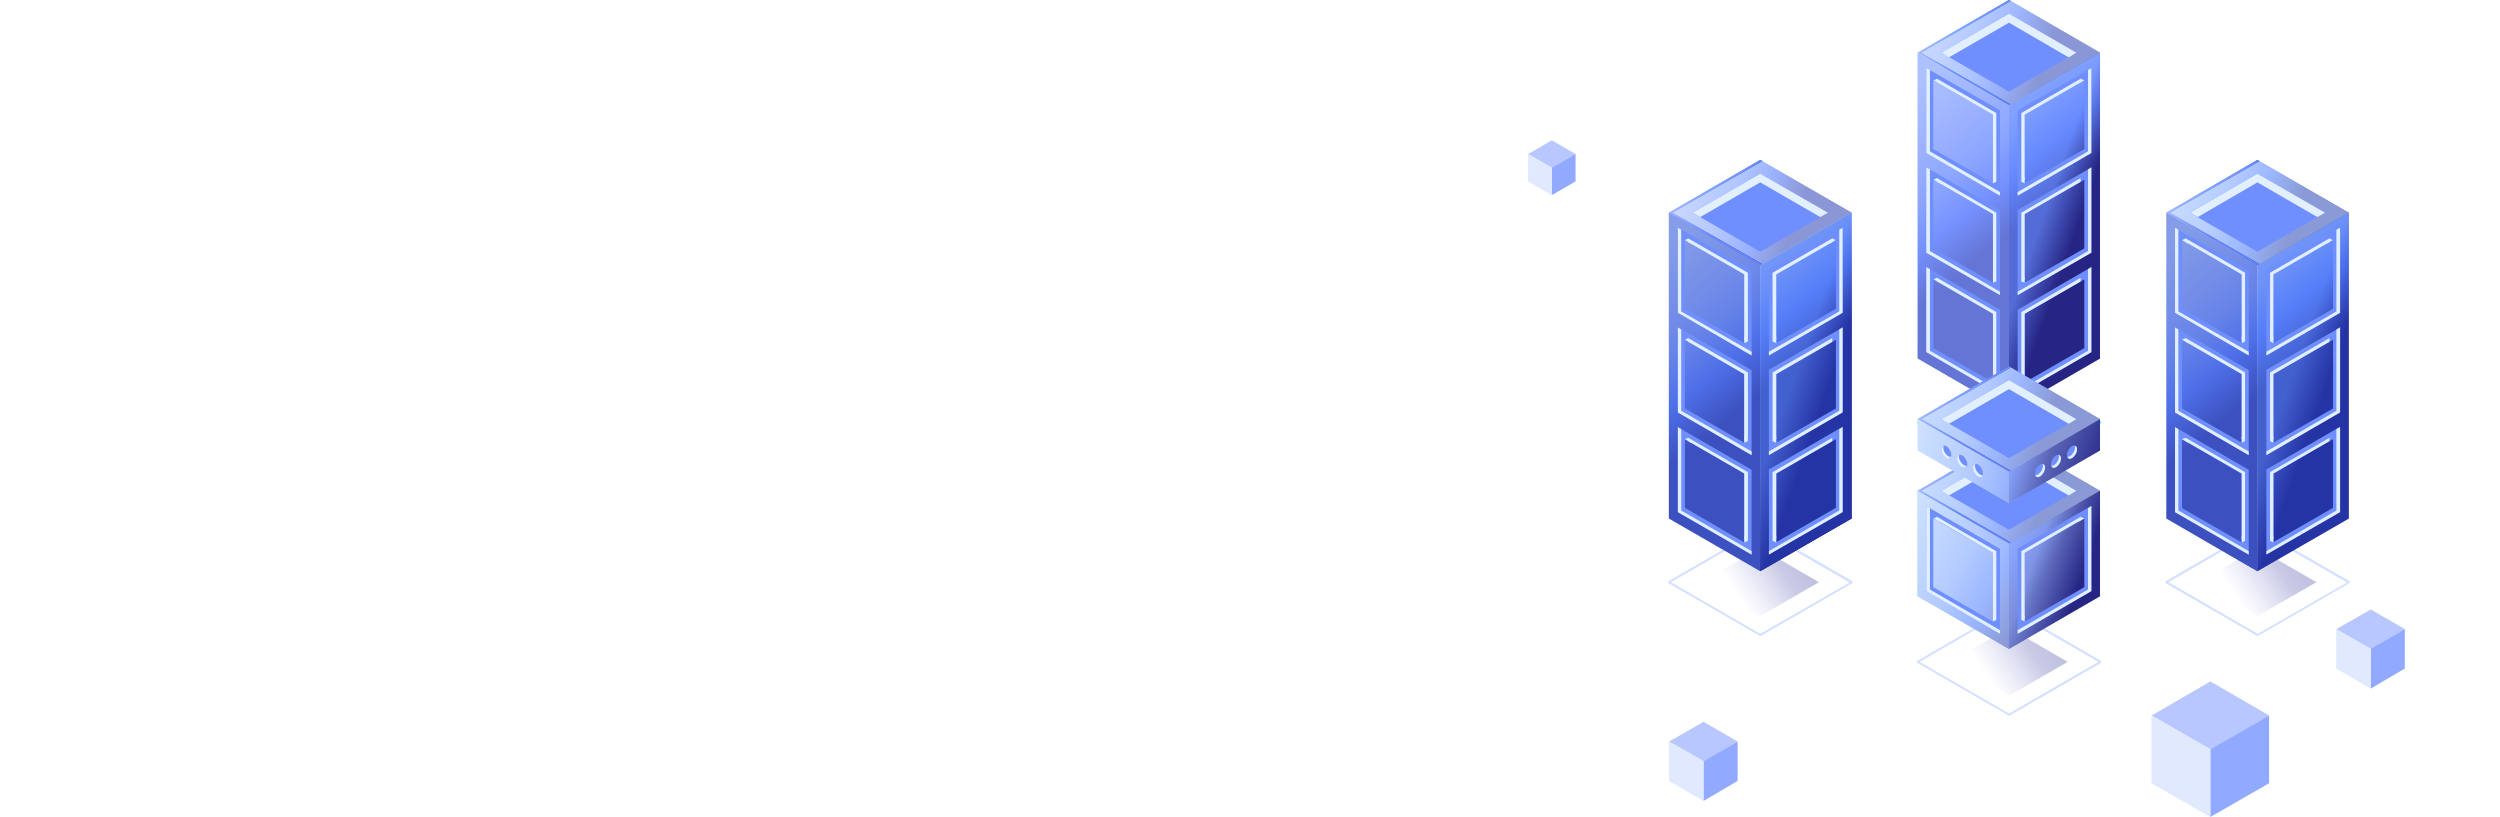
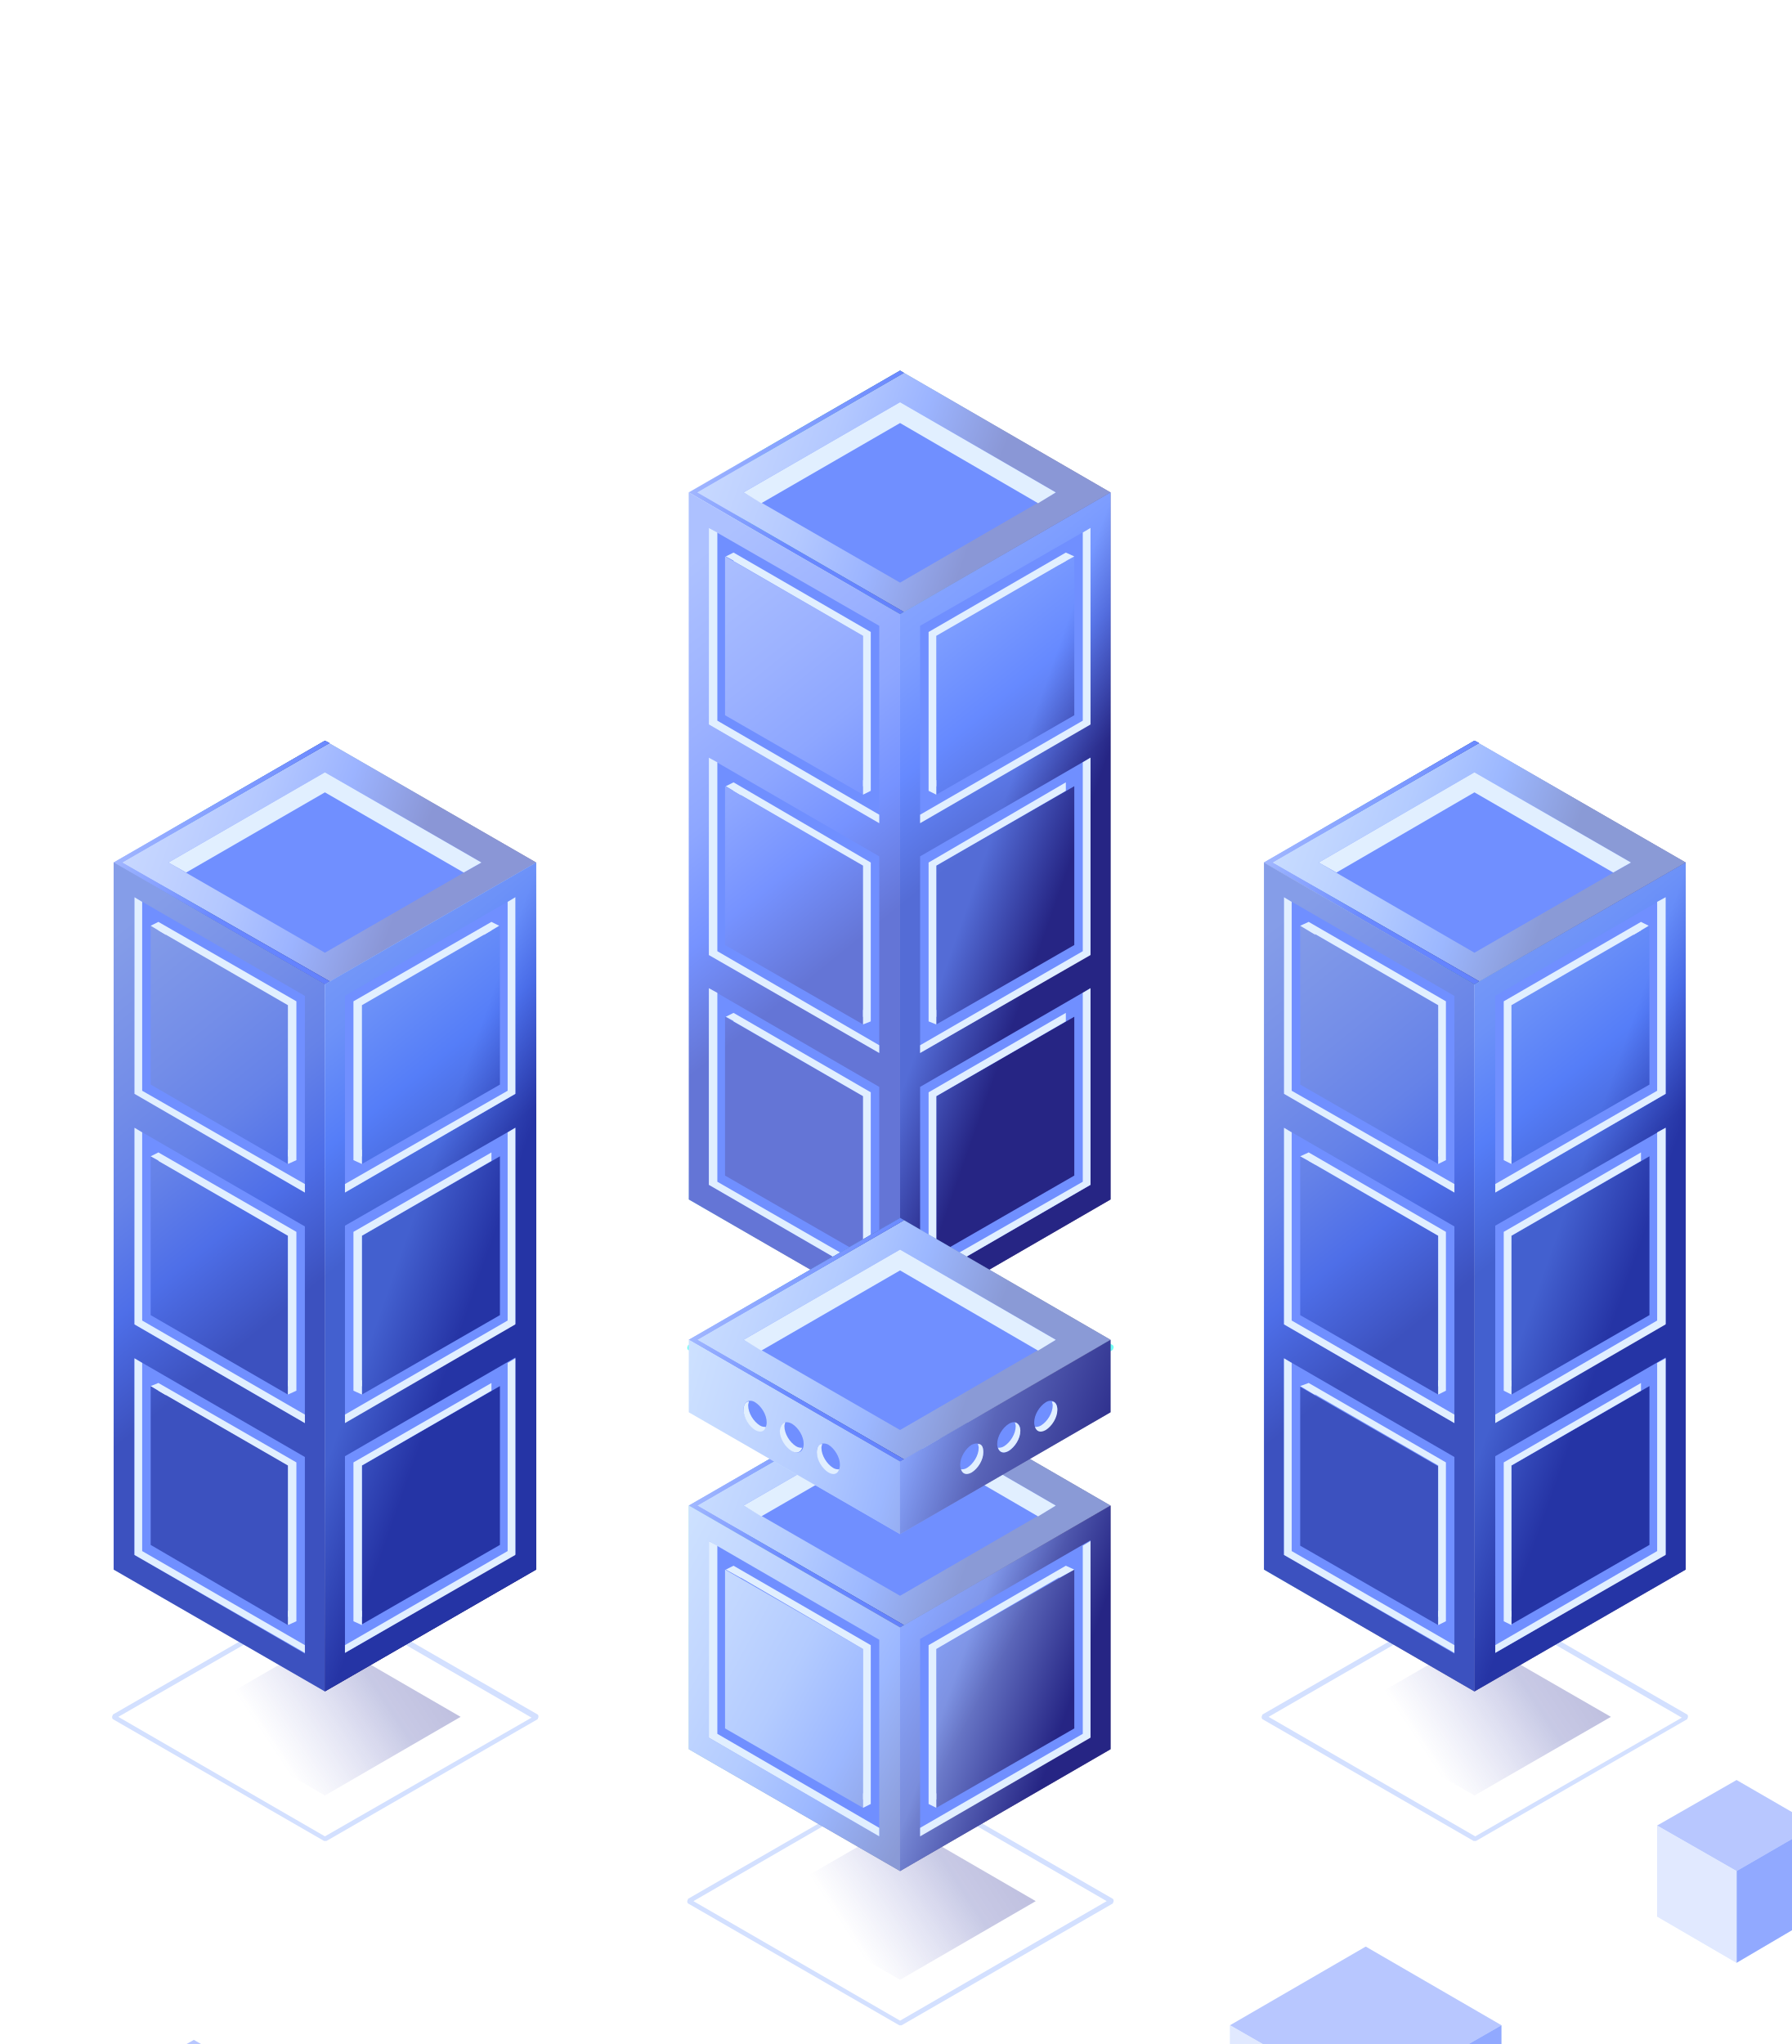
- <svg xmlns="http://www.w3.org/2000/svg" xmlns:xlink="http://www.w3.org/1999/xlink" width="355px" height="116px" viewBox="0 0 355 116" version="1.1">
+ <svg xmlns="http://www.w3.org/2000/svg" xmlns:xlink="http://www.w3.org/1999/xlink" width="78px" height="89px" viewBox="0 0 110 50" version="1.1">
  <defs>
    <linearGradient x1="6.37%" y1="40.403%" x2="99.831%" y2="60.994%" id="linearGradient-1">
      <stop stop-color="#E1EFFF" offset="0%" />
      <stop stop-color="#3CCACE" offset="10.22%" />
      <stop stop-color="#2F87A5" offset="34.45%" />
      <stop stop-color="#255385" offset="56.4%" />
      <stop stop-color="#1E2D6E" offset="75.34%" />
      <stop stop-color="#1A1660" offset="90.5%" />
      <stop stop-color="#180D5B" offset="100%" />
    </linearGradient>
    <linearGradient x1="-13.591%" y1="31.557%" x2="71.153%" y2="49.223%" id="linearGradient-2">
      <stop stop-color="#C5D5FF" offset="0%" />
      <stop stop-color="#A2B6FF" offset="32.967%" />
      <stop stop-color="#86A0FF" offset="53.35%" />
      <stop stop-color="#5778FF" offset="75.481%" />
      <stop stop-color="#343EAD" offset="100%" />
    </linearGradient>
    <polygon id="path-3" points="13.068 14.962 0.095 7.481 13.068 0 25.993 7.481" />
    <linearGradient x1="23.032%" y1="35.854%" x2="145.966%" y2="62.964%" id="linearGradient-4">
      <stop stop-color="#E1EFFF" offset="0%" />
      <stop stop-color="#3CCACE" offset="10.22%" />
      <stop stop-color="#2F87A5" offset="34.45%" />
      <stop stop-color="#255385" offset="56.4%" />
      <stop stop-color="#1E2D6E" offset="75.34%" />
      <stop stop-color="#1A1660" offset="90.5%" />
      <stop stop-color="#180D5B" offset="100%" />
    </linearGradient>
    <linearGradient x1="0.429%" y1="-5.263%" x2="66.489%" y2="47.671%" id="linearGradient-5">
      <stop stop-color="#C5D5FF" offset="0%" />
      <stop stop-color="#A2B6FF" offset="32.967%" />
      <stop stop-color="#86A0FF" offset="53.35%" />
      <stop stop-color="#5778FF" offset="100%" />
    </linearGradient>
    <polygon id="path-6" points="0.616 7.481 13.304 0.142 13.068 0 0.095 7.481 13.068 14.962 13.304 14.82" />
    <linearGradient x1="43.678%" y1="41.284%" x2="58.05%" y2="61.137%" id="linearGradient-7">
      <stop stop-color="#749BFF" offset="0%" />
      <stop stop-color="#180D5B" offset="100%" />
    </linearGradient>
    <linearGradient x1="26.95%" y1="33.313%" x2="57.936%" y2="50.837%" id="linearGradient-8">
      <stop stop-color="#E1EFFF" offset="0%" />
      <stop stop-color="#3CCACE" offset="10.22%" />
      <stop stop-color="#2F87A5" offset="34.45%" />
      <stop stop-color="#255385" offset="56.4%" />
      <stop stop-color="#1E2D6E" offset="75.34%" />
      <stop stop-color="#1A1660" offset="90.5%" />
      <stop stop-color="#180D5B" offset="100%" />
    </linearGradient>
    <linearGradient x1="33.535%" y1="-5.263%" x2="55.477%" y2="47.671%" id="linearGradient-9">
      <stop stop-color="#C5D5FF" offset="0%" />
      <stop stop-color="#A2B6FF" offset="32.967%" />
      <stop stop-color="#86A0FF" offset="53.35%" />
      <stop stop-color="#5778FF" offset="75.481%" />
      <stop stop-color="#343EAD" offset="100%" />
    </linearGradient>
    <polygon id="path-10" points="13.068 14.962 0.095 7.481 0.095 50.898 13.068 58.379 25.993 50.898 25.993 7.481" />
    <linearGradient x1="6.418%" y1="40.384%" x2="99.709%" y2="60.9%" id="linearGradient-11">
      <stop stop-color="#E1EFFF" offset="0%" />
      <stop stop-color="#3CCACE" offset="10.22%" />
      <stop stop-color="#2F87A5" offset="34.45%" />
      <stop stop-color="#255385" offset="56.4%" />
      <stop stop-color="#1E2D6E" offset="75.34%" />
      <stop stop-color="#1A1660" offset="90.5%" />
      <stop stop-color="#180D5B" offset="100%" />
    </linearGradient>
    <linearGradient x1="-13.591%" y1="31.624%" x2="71.153%" y2="49.225%" id="linearGradient-12">
      <stop stop-color="#C5D5FF" offset="0%" />
      <stop stop-color="#A2B6FF" offset="32.967%" />
      <stop stop-color="#86A0FF" offset="53.35%" />
      <stop stop-color="#5778FF" offset="75.481%" />
      <stop stop-color="#343EAD" offset="100%" />
    </linearGradient>
    <polygon id="path-13" points="13.068 14.962 0.095 7.481 13.068 0 26.041 7.481" />
    <linearGradient x1="98.783%" y1="40.146%" x2="29.357%" y2="66.794%" id="linearGradient-14">
      <stop stop-color="#242993" offset="0%" />
      <stop stop-color="#292F9A" stop-opacity="0.864" offset="33.686%" />
      <stop stop-color="#3A40AF" stop-opacity="0.438" offset="65.465%" />
      <stop stop-color="#4A53C5" stop-opacity="0" offset="100%" />
    </linearGradient>
    <linearGradient x1="22.887%" y1="35.691%" x2="146.262%" y2="62.801%" id="linearGradient-15">
      <stop stop-color="#E1EFFF" offset="0%" />
      <stop stop-color="#3CCACE" offset="10.22%" />
      <stop stop-color="#2F87A5" offset="34.45%" />
      <stop stop-color="#255385" offset="56.4%" />
      <stop stop-color="#1E2D6E" offset="75.34%" />
      <stop stop-color="#1A1660" offset="90.5%" />
      <stop stop-color="#180D5B" offset="100%" />
    </linearGradient>
    <linearGradient x1="0.073%" y1="-5.263%" x2="66.608%" y2="47.671%" id="linearGradient-16">
      <stop stop-color="#C5D5FF" offset="0%" />
      <stop stop-color="#A2B6FF" offset="32.967%" />
      <stop stop-color="#86A0FF" offset="53.35%" />
      <stop stop-color="#5778FF" offset="75.481%" />
      <stop stop-color="#343EAD" offset="100%" />
    </linearGradient>
    <linearGradient x1="0.073%" y1="-5.263%" x2="66.608%" y2="47.671%" id="linearGradient-17">
      <stop stop-color="#C5D5FF" offset="0%" />
      <stop stop-color="#A2B6FF" offset="32.967%" />
      <stop stop-color="#86A0FF" offset="53.35%" />
      <stop stop-color="#5778FF" offset="100%" />
    </linearGradient>
    <polygon id="path-18" points="0.616 7.481 13.352 0.142 13.068 0 0.095 7.481 13.068 14.962 13.352 14.772" />
    <linearGradient x1="43.651%" y1="41.236%" x2="58.076%" y2="61.089%" id="linearGradient-19">
      <stop stop-color="#BCD5FF" offset="0%" />
      <stop stop-color="#180D5B" offset="100%" />
    </linearGradient>
    <linearGradient x1="43.659%" y1="41.236%" x2="58.084%" y2="61.089%" id="linearGradient-20">
      <stop stop-color="#5383F1" offset="0%" />
      <stop stop-color="#172A9C" offset="100%" />
    </linearGradient>
    <polygon id="path-21" points="26.041 50.898 13.068 58.379 13.068 14.962 26.041 7.481" />
    <linearGradient x1="33.475%" y1="-5.263%" x2="55.497%" y2="47.671%" id="linearGradient-22">
      <stop stop-color="#C5D5FF" offset="0%" />
      <stop stop-color="#A2B6FF" offset="32.967%" />
      <stop stop-color="#86A0FF" offset="53.35%" />
      <stop stop-color="#5778FF" offset="75.481%" />
      <stop stop-color="#343EAD" offset="100%" />
    </linearGradient>
    <linearGradient x1="6.31%" y1="40.349%" x2="99.771%" y2="60.94%" id="linearGradient-23">
      <stop stop-color="#E1EFFF" offset="0%" />
      <stop stop-color="#3CCACE" offset="10.22%" />
      <stop stop-color="#2F87A5" offset="34.45%" />
      <stop stop-color="#255385" offset="56.4%" />
      <stop stop-color="#1E2D6E" offset="75.34%" />
      <stop stop-color="#1A1660" offset="90.5%" />
      <stop stop-color="#180D5B" offset="100%" />
    </linearGradient>
    <polygon id="path-24" points="13.068 14.962 0.142 7.481 13.068 0 26.041 7.481" />
    <linearGradient x1="98.783%" y1="40.201%" x2="29.357%" y2="66.699%" id="linearGradient-25">
      <stop stop-color="#242993" offset="0%" />
      <stop stop-color="#292F9A" stop-opacity="0.864" offset="33.686%" />
      <stop stop-color="#3A40AF" stop-opacity="0.438" offset="65.465%" />
      <stop stop-color="#4A53C5" stop-opacity="0" offset="100%" />
    </linearGradient>
    <linearGradient x1="22.941%" y1="35.692%" x2="145.875%" y2="62.801%" id="linearGradient-26">
      <stop stop-color="#E1EFFF" offset="0%" />
      <stop stop-color="#3CCACE" offset="10.22%" />
      <stop stop-color="#2F87A5" offset="34.45%" />
      <stop stop-color="#255385" offset="56.4%" />
      <stop stop-color="#1E2D6E" offset="75.34%" />
      <stop stop-color="#1A1660" offset="90.5%" />
      <stop stop-color="#180D5B" offset="100%" />
    </linearGradient>
    <linearGradient x1="0.429%" y1="-5.263%" x2="66.489%" y2="47.671%" id="linearGradient-27">
      <stop stop-color="#C5D5FF" offset="0%" />
      <stop stop-color="#A2B6FF" offset="32.967%" />
      <stop stop-color="#86A0FF" offset="53.35%" />
      <stop stop-color="#5778FF" offset="75.481%" />
      <stop stop-color="#343EAD" offset="100%" />
    </linearGradient>
    <polygon id="path-28" points="0.663 7.481 13.352 0.142 13.068 0 0.142 7.481 13.068 14.962 13.352 14.772" />
    <linearGradient x1="26.934%" y1="33.266%" x2="57.921%" y2="50.79%" id="linearGradient-29">
      <stop stop-color="#E1EFFF" offset="0%" />
      <stop stop-color="#3CCACE" offset="10.22%" />
      <stop stop-color="#2F87A5" offset="34.45%" />
      <stop stop-color="#255385" offset="56.4%" />
      <stop stop-color="#1E2D6E" offset="75.34%" />
      <stop stop-color="#1A1660" offset="90.5%" />
      <stop stop-color="#180D5B" offset="100%" />
    </linearGradient>
    <polygon id="path-30" points="13.068 14.962 0.142 7.481 0.142 50.898 13.068 58.379 26.041 50.898 26.041 7.481" />
    <linearGradient x1="6.37%" y1="40.4%" x2="99.831%" y2="60.991%" id="linearGradient-31">
      <stop stop-color="#E1EFFF" offset="0%" />
      <stop stop-color="#3CCACE" offset="10.22%" />
      <stop stop-color="#2F87A5" offset="34.45%" />
      <stop stop-color="#255385" offset="56.4%" />
      <stop stop-color="#1E2D6E" offset="75.34%" />
      <stop stop-color="#1A1660" offset="90.5%" />
      <stop stop-color="#180D5B" offset="100%" />
    </linearGradient>
    <polygon id="path-32" points="13.068 14.962 0.095 7.481 13.068 0 25.993 7.481" />
    <linearGradient x1="23.032%" y1="35.846%" x2="145.967%" y2="62.955%" id="linearGradient-33">
      <stop stop-color="#E1EFFF" offset="0%" />
      <stop stop-color="#3CCACE" offset="10.22%" />
      <stop stop-color="#2F87A5" offset="34.45%" />
      <stop stop-color="#255385" offset="56.4%" />
      <stop stop-color="#1E2D6E" offset="75.34%" />
      <stop stop-color="#1A1660" offset="90.5%" />
      <stop stop-color="#180D5B" offset="100%" />
    </linearGradient>
    <polygon id="path-34" points="0.616 7.481 13.304 0.142 13.068 0 0.095 7.481 13.068 14.962 13.304 14.82" />
    <linearGradient x1="31.046%" y1="38.48%" x2="74.134%" y2="64.724%" id="linearGradient-35">
      <stop stop-color="#BCD5FF" offset="0%" />
      <stop stop-color="#180D5B" offset="100%" />
    </linearGradient>
    <linearGradient x1="-20.443%" y1="26.207%" x2="73.712%" y2="49.686%" id="linearGradient-36">
      <stop stop-color="#E1EFFF" offset="0%" />
      <stop stop-color="#3CCACE" offset="10.22%" />
      <stop stop-color="#2F87A5" offset="34.45%" />
      <stop stop-color="#255385" offset="56.4%" />
      <stop stop-color="#1E2D6E" offset="75.34%" />
      <stop stop-color="#1A1660" offset="90.5%" />
      <stop stop-color="#180D5B" offset="100%" />
    </linearGradient>
    <linearGradient x1="-13.591%" y1="8.503%" x2="71.153%" y2="48.251%" id="linearGradient-37">
      <stop stop-color="#C5D5FF" offset="0%" />
      <stop stop-color="#A2B6FF" offset="32.967%" />
      <stop stop-color="#86A0FF" offset="53.35%" />
      <stop stop-color="#5778FF" offset="75.481%" />
      <stop stop-color="#343EAD" offset="100%" />
    </linearGradient>
    <polygon id="path-38" points="13.068 14.962 0.095 7.481 0.095 22.442 13.068 29.923 25.993 22.442 25.993 7.481" />
    <linearGradient x1="6.37%" y1="40.395%" x2="99.831%" y2="60.986%" id="linearGradient-39">
      <stop stop-color="#E1EFFF" offset="0%" />
      <stop stop-color="#3CCACE" offset="10.22%" />
      <stop stop-color="#2F87A5" offset="34.45%" />
      <stop stop-color="#255385" offset="56.4%" />
      <stop stop-color="#1E2D6E" offset="75.34%" />
      <stop stop-color="#1A1660" offset="90.5%" />
      <stop stop-color="#180D5B" offset="100%" />
    </linearGradient>
    <polygon id="path-40" points="12.973 14.962 0 7.481 12.973 0 25.899 7.481" />
    <linearGradient x1="23.032%" y1="35.831%" x2="145.967%" y2="62.94%" id="linearGradient-41">
      <stop stop-color="#E1EFFF" offset="0%" />
      <stop stop-color="#3CCACE" offset="10.22%" />
      <stop stop-color="#2F87A5" offset="34.45%" />
      <stop stop-color="#255385" offset="56.4%" />
      <stop stop-color="#1E2D6E" offset="75.34%" />
      <stop stop-color="#1A1660" offset="90.5%" />
      <stop stop-color="#180D5B" offset="100%" />
    </linearGradient>
    <polygon id="path-42" points="0.521 7.481 13.21 0.142 12.973 0 0 7.481 12.973 14.962 13.21 14.82" />
    <linearGradient x1="7.936%" y1="36.466%" x2="103.555%" y2="67.43%" id="linearGradient-43">
      <stop stop-color="#BCD5FF" offset="0%" />
      <stop stop-color="#180D5B" offset="100%" />
    </linearGradient>
    <linearGradient x1="-13.591%" y1="38.271%" x2="71.153%" y2="49.506%" id="linearGradient-44">
      <stop stop-color="#C5D5FF" offset="0%" />
      <stop stop-color="#A2B6FF" offset="32.967%" />
      <stop stop-color="#86A0FF" offset="53.35%" />
      <stop stop-color="#5778FF" offset="75.481%" />
      <stop stop-color="#343EAD" offset="100%" />
    </linearGradient>
  </defs>
  <g id="工作空间首页" stroke="none" stroke-width="1" fill="none" fill-rule="evenodd">
-     <g id="工作空间首页-组件商店" transform="translate(-274, -732)">
+     <g id="工作空间首页-组件商店" transform="translate(-504, -747)">
      <g id="编组-3备份-6" transform="translate(273, 731)">
        <g id="编组-4" transform="translate(1, 1)">
          <g id="编组-3备份">
            <rect id="矩形" x="0" y="0" width="355" height="116" />
          </g>
          <g id="数据模型]" transform="translate(217, 0)" fill-rule="nonzero">
            <g id="编组" transform="translate(88.53878, 96.77714)">
              <polygon id="路径" fill="#E1EFFF" points="16.666 14.441 16.666 4.829 8.333 0 0 4.829 0 14.441 8.333 19.223" />
              <polygon id="路径" fill="#B8C7FF" points="8.333 9.611 0 4.829 8.333 0 16.666 4.829" />
              <polygon id="路径" fill="#91A9FF" points="16.666 14.441 8.333 19.223 8.333 9.611 16.666 4.829" />
              <polygon id="路径" fill="#E1E9FF" points="8.333 19.223 0 14.441 0 4.829 8.333 9.611" />
            </g>
            <g id="编组" transform="translate(20.02775, 102.5061)">
              <polygon id="路径" fill="#E1EFFF" points="9.706 8.38 9.706 2.793 4.877 0 0 2.793 0 8.38 4.877 11.221" />
              <polygon id="路径" fill="#B8C7FF" points="4.877 5.587 0 2.793 4.877 0 9.706 2.793" />
              <polygon id="路径" fill="#91A9FF" points="9.706 8.38 4.877 11.221 4.877 5.587 9.706 2.793" />
              <polygon id="路径" fill="#E1E9FF" points="4.877 11.221 0 8.38 0 2.793 4.877 5.587" />
            </g>
            <g id="编组" transform="translate(114.769, 86.5502)">
              <polygon id="路径" fill="#E1EFFF" points="9.706 8.38 9.706 2.793 4.877 0 0 2.793 0 8.38 4.877 11.221" />
              <polygon id="路径" fill="#B8C7FF" points="4.877 5.587 0 2.793 4.877 0 9.706 2.793" />
              <polygon id="路径" fill="#91A9FF" points="9.706 8.38 4.877 11.221 4.877 5.587 9.706 2.793" />
              <polygon id="路径" fill="#E1E9FF" points="4.877 11.221 0 8.38 0 2.793 4.877 5.587" />
            </g>
            <g id="编组" transform="translate(0, 19.93306)">
              <polygon id="路径" fill="#E1EFFF" points="6.723 5.824 6.723 1.941 3.362 0 0 1.941 0 5.824 3.362 7.765" />
              <polygon id="路径" fill="#B8C7FF" points="3.362 3.882 0 1.941 3.362 0 6.723 1.941" />
              <polygon id="路径" fill="#91A9FF" points="6.723 5.824 3.362 7.765 3.362 3.882 6.723 1.941" />
              <polygon id="路径" fill="#E1E9FF" points="3.362 7.765 0 5.824 0 1.941 3.362 3.882" />
            </g>
            <g id="编组" transform="translate(19.88571, 0)">
              <g transform="translate(35.32082, 0)">
                <g>
                  <polygon id="路径" fill="#E1F0FF" points="13.068 14.962 0.095 7.481 13.068 0 25.993 7.481" />
                  <g id="路径" opacity="0.5">
                    <use fill="url(#linearGradient-1)" xlink:href="#path-3" />
                    <use fill="url(#linearGradient-2)" xlink:href="#path-3" />
                  </g>
                  <path d="M13.068,67.611 C13.02,67.611 13.02,67.611 13.02,67.611 L0.047,60.131 C0,60.083 0,60.036 0,59.989 C0,59.941 0.047,59.894 0.047,59.847 L13.02,52.366 C13.068,52.318 13.115,52.318 13.162,52.366 L26.136,59.847 C26.183,59.894 26.183,59.941 26.183,59.989 C26.183,60.036 26.136,60.083 26.136,60.131 L13.162,67.611 C13.115,67.611 13.068,67.611 13.068,67.611 Z M0.379,59.989 L13.068,67.327 L25.757,59.989 L13.068,52.65 L0.379,59.989 Z" id="形状" fill="#73FFF5" />
                  <polygon id="路径" fill="#0B0244" opacity="0.3" points="13.068 64.818 4.687 59.989 13.068 55.159 21.401 59.989" />
                  <g id="路径" opacity="0.8">
                    <use fill="url(#linearGradient-4)" xlink:href="#path-6" />
                    <use fill="url(#linearGradient-5)" xlink:href="#path-6" />
                  </g>
                  <polygon id="路径" fill="#708FFF" points="13.068 13.02 3.456 7.481 13.068 1.941 22.632 7.481" />
                  <polygon id="路径" fill="#E1EFFF" points="13.068 3.22 21.543 8.144 22.632 7.481 13.068 1.941 3.456 7.481 4.545 8.144" />
                  <polygon id="路径" fill="#95ADFF" points="13.068 58.379 0.095 50.898 0.095 7.481 13.068 14.962" />
                  <polygon id="路径" fill="url(#linearGradient-7)" points="25.993 50.898 13.068 58.379 13.068 14.962 25.993 7.481" />
                  <g id="路径" opacity="0.5">
                    <use fill="url(#linearGradient-8)" xlink:href="#path-10" />
                    <use fill="url(#linearGradient-9)" xlink:href="#path-10" />
                  </g>
                </g>
                <g transform="translate(1.325714, 9.658776)">
                  <path d="M0,0 L0,12.073 L10.464,18.134 L10.464,6.013 L0,0 Z M9.469,16.382 L0.994,11.505 L0.994,1.752 L9.469,6.629 L9.469,16.382 Z" id="形状" fill="#708FFF" />
                  <g fill="#E1EFFF" id="路径">
                    <polygon points="0.521 11.837 0.521 0.284 1.34568094e-14 6.72840468e-15 1.34568094e-14 12.073 10.464 18.134 10.464 17.613" />
                    <polygon points="9.943 16.145 9.943 6.392 1.515 1.515 1.515 2.036 9.469 6.629 9.469 15.861" />
                  </g>
                  <polygon id="路径" fill="#E1EFFF" points="1.515 1.515 1.042 1.752 1.989 2.273" />
                  <polygon id="路径" fill="#E1EFFF" points="9.469 16.382 9.943 16.145 9.469 15.482" />
                </g>
                <g transform="translate(14.29878, 9.658776)">
                  <path d="M0,6.013 L0,18.087 L10.464,12.026 L10.464,6.72840468e-15 L0,6.013 Z M0.994,6.629 L9.469,1.752 L9.469,11.505 L0.994,16.382 L0.994,6.629 Z" id="形状" fill="#708FFF" />
                  <g fill="#E1EFFF" id="路径">
                    <polygon points="9.99 11.837 9.99 0.284 10.464 6.72840468e-15 10.464 12.073 0 18.134 0 17.613" />
                    <polygon points="0.521 16.145 0.521 6.392 8.949 1.515 8.949 2.036 0.994 6.629 0.994 15.861" />
                  </g>
                  <polygon id="路径" fill="#E1EFFF" points="0.994 16.382 0.521 16.145 0.994 15.482" />
                </g>
                <g transform="translate(1.325714, 23.76816)">
                  <path d="M1.34568094e-14,0 L1.34568094e-14,12.073 L10.464,18.134 L10.464,6.06 L1.34568094e-14,0 Z M9.469,16.382 L0.994,11.505 L0.994,1.752 L9.469,6.629 L9.469,16.382 Z" id="形状" fill="#708FFF" />
                  <g fill="#E1EFFF" id="路径">
                    <polygon points="0.521 11.884 0.521 0.284 1.34568094e-14 0 1.34568094e-14 12.121 10.464 18.134 10.464 17.66" />
                    <polygon points="9.943 16.193 9.943 6.439 1.515 1.515 1.515 2.036 9.469 6.629 9.469 15.909" />
                  </g>
                  <polygon id="路径" fill="#E1EFFF" points="1.515 1.515 1.042 1.752 1.989 2.32" />
                  <polygon id="路径" fill="#E1EFFF" points="9.469 16.382 9.943 16.193 9.469 15.482" />
                </g>
                <g transform="translate(14.29878, 23.76816)">
                  <path d="M0,6.06 L0,18.134 L10.464,12.073 L10.464,0 L0,6.06 Z M0.994,6.629 L9.469,1.752 L9.469,11.505 L0.994,16.382 L0.994,6.629 Z" id="形状" fill="#708FFF" />
                  <g fill="#E1EFFF" id="路径">
                    <polygon points="9.99 11.884 9.99 0.284 10.464 0 10.464 12.121 0 18.134 0 17.66" />
                    <polygon points="0.521 16.193 0.521 6.439 8.949 1.515 8.949 2.036 0.994 6.629 0.994 15.909" />
                  </g>
                  <polygon id="路径" fill="#E1EFFF" points="0.994 16.382 0.521 16.193 0.994 15.482" />
                </g>
                <g transform="translate(1.325714, 37.9249)">
                  <path d="M1.34568094e-14,0 L1.34568094e-14,12.073 L10.464,18.134 L10.464,6.06 L1.34568094e-14,0 Z M9.469,16.382 L0.994,11.505 L0.994,1.752 L9.469,6.629 L9.469,16.382 Z" id="形状" fill="#708FFF" />
                  <g transform="translate(0, 0)" fill="#E1EFFF" id="路径">
                    <polygon points="0.521 11.884 0.521 0.284 1.34568094e-14 -1.34568094e-14 1.34568094e-14 12.073 10.464 18.134 10.464 17.613" />
                    <polygon points="9.943 16.145 9.943 6.392 1.515 1.515 1.515 2.036 9.469 6.629 9.469 15.861" />
                  </g>
                  <polygon id="路径" fill="#E1EFFF" points="1.515 1.515 1.042 1.752 1.989 2.273" />
                  <polygon id="路径" fill="#E1EFFF" points="9.469 16.382 9.943 16.145 9.469 15.482" />
                </g>
                <g transform="translate(14.29878, 37.9249)">
                  <path d="M0,6.06 L0,18.134 L10.464,12.073 L10.464,0 L0,6.06 Z M0.994,6.629 L9.469,1.752 L9.469,11.505 L0.994,16.382 L0.994,6.629 Z" id="形状" fill="#708FFF" />
                  <g transform="translate(0, 0)" fill="#E1EFFF" id="路径">
                    <polygon points="9.99 11.884 9.99 0.284 10.464 -1.34568094e-14 10.464 12.073 0 18.134 0 17.613" />
                    <polygon points="0.521 16.145 0.521 6.392 8.949 1.515 8.949 2.036 0.994 6.629 0.994 15.861" />
                  </g>
                  <polygon id="路径" fill="#E1EFFF" points="0.994 16.382 0.521 16.145 0.994 15.482" />
                </g>
                <polygon id="路径" fill="#E1EFFF" points="23.247 11.174 23.768 11.411 22.821 11.931" />
              </g>
              <g transform="translate(0, 22.72653)">
                <g>
                  <g>
                    <polygon id="路径" fill="#E1EFFF" points="13.068 14.962 0.095 7.481 13.068 0 26.041 7.481" />
                    <g id="路径" opacity="0.5">
                      <use fill="url(#linearGradient-11)" xlink:href="#path-13" />
                      <use fill="url(#linearGradient-12)" xlink:href="#path-13" />
                    </g>
                    <path d="M13.068,67.564 C13.02,67.564 13.02,67.564 13.02,67.564 L0.047,60.083 C0,60.036 0,59.989 0,59.941 C0,59.894 0.047,59.847 0.047,59.799 L13.02,52.318 C13.068,52.271 13.115,52.271 13.162,52.318 L26.136,59.799 C26.183,59.847 26.183,59.894 26.183,59.941 C26.183,59.989 26.136,60.036 26.136,60.083 L13.162,67.564 C13.115,67.564 13.115,67.564 13.068,67.564 Z M0.379,59.941 L13.068,67.28 L25.757,59.989 L13.068,52.65 L0.379,59.941 Z" id="形状" fill="#D3E0FF" />
                    <polygon id="路径" fill="url(#linearGradient-14)" opacity="0.3" points="13.068 64.771 4.735 59.941 13.068 55.112 21.401 59.941" />
                    <g id="路径" opacity="0.8">
                      <use fill="url(#linearGradient-15)" xlink:href="#path-18" />
                      <use fill="url(#linearGradient-16)" xlink:href="#path-18" />
                      <use fill="url(#linearGradient-17)" xlink:href="#path-18" />
                    </g>
                    <polygon id="路径" fill="#708FFF" points="13.068 13.02 3.456 7.481 13.068 1.941 22.679 7.481" />
                    <polygon id="路径" fill="#E1EFFF" points="13.068 3.172 21.59 8.096 22.679 7.481 13.068 1.941 3.456 7.481 4.545 8.096" />
                    <polygon id="路径" fill="#4464D1" points="13.068 58.379 0.095 50.898 0.095 7.481 13.068 14.962" />
                    <g id="路径">
                      <use fill="url(#linearGradient-19)" xlink:href="#path-21" />
                      <use fill="url(#linearGradient-20)" xlink:href="#path-21" />
                    </g>
                    <polygon id="路径" fill="url(#linearGradient-22)" opacity="0.5" points="13.068 14.962 0.095 7.481 0.095 50.898 13.068 58.379 26.041 50.898 26.041 7.481" />
                  </g>
                  <g transform="translate(1.373061, 9.611429)">
                    <path d="M0,0 L0,12.073 L10.464,18.134 L10.464,6.06 L0,0 Z M9.422,16.382 L0.994,11.505 L0.994,1.752 L9.469,6.629 L9.469,16.382 L9.422,16.382 Z" id="形状" fill="#708FFF" />
                    <g fill="#E1EFFF" id="路径">
                      <polygon points="0.473 11.884 0.473 0.284 0 0 0 12.073 10.464 18.134 10.464 17.613" />
                      <polygon points="9.943 16.145 9.943 6.392 1.468 1.515 1.468 2.036 9.422 6.629 9.422 15.909" />
                    </g>
                    <polygon id="路径" fill="#E1EFFF" points="1.468 1.515 0.994 1.752 1.941 2.32" />
                    <polygon id="路径" fill="#E1EFFF" points="9.422 16.382 9.943 16.145 9.422 15.482" />
                  </g>
                  <g transform="translate(14.29878, 9.611429)">
                    <path d="M0,6.06 L0,18.134 L10.464,12.073 L10.464,0 L0,6.06 Z M1.042,6.629 L9.517,1.752 L9.517,11.505 L1.042,16.382 L1.042,6.629 Z" id="形状" fill="#708FFF" />
                    <g fill="#E1EFFF" id="路径">
                      <polygon points="9.99 11.884 9.99 0.284 10.464 0 10.464 12.073 6.72840468e-15 18.134 6.72840468e-15 17.613" />
                      <polygon points="0.521 16.145 0.521 6.392 8.996 1.515 8.996 2.036 1.042 6.629 1.042 15.909" />
                    </g>
                    <polygon id="路径" fill="#E1EFFF" points="1.042 16.382 0.521 16.145 1.042 15.482" />
                  </g>
                  <g transform="translate(1.373061, 23.76816)">
                    <path d="M0,0 L0,12.073 L10.464,18.134 L10.464,6.06 L0,0 Z M9.422,16.382 L0.994,11.505 L0.994,1.752 L9.422,6.629 L9.422,16.382 Z" id="形状" fill="#708FFF" />
                    <g fill="#E1EFFF" id="路径">
                      <polygon points="0.473 11.837 0.473 0.284 0 0 0 12.073 10.464 18.134 10.464 17.613" />
                      <polygon points="9.943 16.145 9.943 6.392 1.468 1.515 1.468 2.036 9.422 6.629 9.422 15.861" />
                    </g>
                    <polygon id="路径" fill="#E1EFFF" points="1.468 1.515 0.994 1.752 1.941 2.273" />
                    <polygon id="路径" fill="#E1EFFF" points="9.422 16.382 9.943 16.145 9.422 15.482" />
                  </g>
                  <g transform="translate(14.29878, 23.76816)">
                    <path d="M6.72840468e-15,6.013 L6.72840468e-15,18.087 L10.464,12.026 L10.464,0 L6.72840468e-15,6.013 Z M1.042,6.629 L9.517,1.752 L9.517,11.505 L1.042,16.382 L1.042,6.629 Z" id="形状" fill="#708FFF" />
                    <g fill="#E1EFFF" id="路径">
                      <polygon points="9.99 11.837 9.99 0.284 10.464 0 10.464 12.073 6.72840468e-15 18.134 6.72840468e-15 17.613" />
                      <polygon points="0.521 16.145 0.521 6.392 8.996 1.515 8.996 2.036 1.042 6.629 1.042 15.861" />
                    </g>
                    <polygon id="路径" fill="#E1EFFF" points="1.042 16.382 0.521 16.145 1.042 15.482" />
                  </g>
                  <g transform="translate(1.373061, 37.9249)">
                    <path d="M0,0 L0,12.073 L10.464,18.134 L10.464,6.06 L0,0 Z M9.422,16.382 L0.994,11.458 L0.994,1.704 L9.469,6.581 L9.469,16.382 L9.422,16.382 Z" id="形状" fill="#708FFF" />
                    <g fill="#E1EFFF" id="路径">
                      <polygon points="0.473 11.837 0.473 0.284 0 0 0 12.073 10.464 18.087 10.464 17.613" />
                      <polygon points="9.943 16.145 9.943 6.392 1.468 1.515 1.468 1.989 9.422 6.581 9.422 15.861" />
                    </g>
                    <polygon id="路径" fill="#E1EFFF" points="1.468 1.515 0.994 1.704 1.941 2.273" />
                    <polygon id="路径" fill="#E1EFFF" points="9.422 16.382 9.943 16.145 9.422 15.482" />
                  </g>
                  <g transform="translate(14.29878, 37.87755)">
                    <path d="M6.72840468e-15,6.06 L6.72840468e-15,18.134 L10.464,12.073 L10.464,0 L6.72840468e-15,6.06 Z M1.042,6.629 L9.517,1.752 L9.517,11.505 L1.042,16.382 L1.042,6.629 Z" id="形状" fill="#708FFF" />
                    <g transform="translate(0, 0.047347)" fill="#E1EFFF" id="路径">
                      <polygon points="9.99 11.837 9.99 0.284 10.464 0 10.464 12.073 6.72840468e-15 18.087 6.72840468e-15 17.613" />
                      <polygon points="0.521 16.145 0.521 6.392 8.996 1.515 8.996 1.989 1.042 6.581 1.042 15.861" />
                    </g>
                    <polygon id="路径" fill="#E1EFFF" points="1.042 16.429 0.521 16.193 1.042 15.53" />
                  </g>
                  <polygon id="路径" fill="#E1EFFF" points="23.295 11.127 23.768 11.363 22.821 11.931" />
                </g>
                <g transform="translate(70.59429, 0)">
                  <g>
                    <polygon id="路径" fill="#E1F7FF" points="13.068 14.962 0.142 7.481 13.068 0 26.041 7.481" />
                    <g id="路径" opacity="0.5">
                      <use fill="url(#linearGradient-23)" xlink:href="#path-24" />
                      <use fill="url(#linearGradient-2)" xlink:href="#path-24" />
                      <use fill="url(#linearGradient-2)" xlink:href="#path-24" />
                    </g>
                    <path d="M13.068,67.564 C13.02,67.564 13.02,67.564 13.02,67.564 L0.047,60.083 C0,60.036 0,59.989 0,59.941 C0,59.894 0.047,59.847 0.047,59.799 L13.02,52.318 C13.068,52.271 13.115,52.271 13.162,52.318 L26.136,59.799 C26.183,59.847 26.183,59.894 26.183,59.941 C26.183,59.989 26.136,60.036 26.136,60.083 L13.162,67.564 C13.115,67.564 13.115,67.564 13.068,67.564 Z M0.426,59.941 L13.115,67.28 L25.804,59.989 L13.068,52.65 L0.426,59.941 Z" id="形状" fill="#D3E0FF" />
                    <polygon id="路径" fill="url(#linearGradient-25)" opacity="0.3" points="13.068 64.771 4.735 59.941 13.068 55.112 21.448 59.941" />
                    <g id="路径" opacity="0.8">
                      <use fill="url(#linearGradient-26)" xlink:href="#path-28" />
                      <use fill="url(#linearGradient-27)" xlink:href="#path-28" />
                      <use fill="url(#linearGradient-5)" xlink:href="#path-28" />
                    </g>
                    <polygon id="路径" fill="#708FFF" points="13.068 13.02 3.504 7.481 13.068 1.941 22.679 7.481" />
                    <polygon id="路径" fill="#E1EFFF" points="13.068 3.172 21.59 8.096 22.679 7.481 13.068 1.941 3.504 7.481 4.593 8.096" />
                    <polygon id="路径" fill="#4464D1" points="13.068 58.379 0.142 50.898 0.142 7.481 13.068 14.962" />
                    <polygon id="路径" fill="url(#linearGradient-20)" points="26.041 50.898 13.068 58.379 13.068 14.962 26.041 7.481" />
                    <g id="路径" opacity="0.5">
                      <use fill="url(#linearGradient-29)" xlink:href="#path-30" />
                      <use fill="url(#linearGradient-9)" xlink:href="#path-30" />
                    </g>
                  </g>
                  <g transform="translate(1.373061, 9.611429)">
                    <path d="M0,0 L0,12.073 L10.464,18.134 L10.464,6.06 L0,0 Z M9.469,16.382 L0.994,11.505 L0.994,1.752 L9.469,6.629 L9.469,16.382 Z" id="形状" fill="#708FFF" />
                    <g fill="#E1EFFF" id="路径">
                      <polygon points="0.473 11.884 0.473 0.284 0 0 0 12.073 10.464 18.134 10.464 17.613" />
                      <polygon points="9.943 16.145 9.943 6.392 1.515 1.515 1.515 2.036 9.469 6.629 9.469 15.909" />
                    </g>
                    <polygon id="路径" fill="#E1EFFF" points="1.515 1.515 0.994 1.752 1.941 2.32" />
                    <polygon id="路径" fill="#E1EFFF" points="9.469 16.382 9.943 16.145 9.469 15.482" />
                  </g>
                  <g transform="translate(14.34612, 9.611429)">
                    <path d="M0,6.06 L0,18.134 L10.464,12.073 L10.464,0 L0,6.06 Z M0.994,6.629 L9.469,1.752 L9.469,11.505 L0.994,16.382 L0.994,6.629 Z" id="形状" fill="#708FFF" />
                    <g fill="#E1EFFF" id="路径">
                      <polygon points="9.943 11.884 9.943 0.284 10.464 0 10.464 12.073 0 18.134 0 17.613" />
                      <polygon points="0.521 16.145 0.521 6.392 8.949 1.515 8.949 2.036 0.994 6.629 0.994 15.909" />
                    </g>
                    <polygon id="路径" fill="#E1EFFF" points="0.994 16.382 0.521 16.145 0.994 15.482" />
                  </g>
                  <g transform="translate(1.373061, 23.76816)">
                    <path d="M0,0 L0,12.073 L10.464,18.134 L10.464,6.06 L0,0 Z M9.469,16.382 L0.994,11.505 L0.994,1.752 L9.469,6.629 L9.469,16.382 Z" id="形状" fill="#708FFF" />
                    <g fill="#E1EFFF" id="路径">
                      <polygon points="0.473 11.837 0.473 0.284 0 0 0 12.073 10.464 18.134 10.464 17.613" />
                      <polygon points="9.943 16.145 9.943 6.392 1.515 1.515 1.515 2.036 9.469 6.629 9.469 15.861" />
                    </g>
                    <polygon id="路径" fill="#E1EFFF" points="1.515 1.515 0.994 1.752 1.941 2.273" />
                    <polygon id="路径" fill="#E1EFFF" points="9.469 16.382 9.943 16.145 9.469 15.482" />
                  </g>
                  <g transform="translate(14.34612, 23.76816)">
                    <path d="M0,6.013 L0,18.087 L10.464,12.026 L10.464,0 L0,6.013 Z M0.994,6.629 L9.469,1.752 L9.469,11.505 L0.994,16.382 L0.994,6.629 Z" id="形状" fill="#708FFF" />
                    <g fill="#E1EFFF" id="路径">
                      <polygon points="9.943 11.837 9.943 0.284 10.464 0 10.464 12.073 0 18.134 0 17.613" />
                      <polygon points="0.521 16.145 0.521 6.392 8.949 1.515 8.949 2.036 0.994 6.629 0.994 15.861" />
                    </g>
                    <polygon id="路径" fill="#E1EFFF" points="0.994 16.382 0.521 16.145 0.994 15.482" />
                  </g>
                  <g transform="translate(1.373061, 37.9249)">
                    <path d="M0,0 L0,12.073 L10.464,18.134 L10.464,6.06 L0,0 Z M9.469,16.382 L0.994,11.505 L0.994,1.752 L9.469,6.629 L9.469,16.382 Z" id="形状" fill="#708FFF" />
                    <g fill="#E1EFFF" id="路径">
                      <polygon points="0.473 11.837 0.473 0.284 0 0 0 12.073 10.464 18.087 10.464 17.613" />
                      <polygon points="9.943 16.145 9.943 6.392 1.515 1.515 1.515 1.989 9.469 6.581 9.469 15.861" />
                    </g>
                    <polygon id="路径" fill="#E1EFFF" points="1.515 1.515 0.994 1.704 1.941 2.273" />
                    <polygon id="路径" fill="#E1EFFF" points="9.469 16.382 9.943 16.145 9.469 15.482" />
                  </g>
                  <g transform="translate(14.34612, 37.87755)">
                    <path d="M0,6.06 L0,18.134 L10.464,12.073 L10.464,0 L0,6.06 Z M0.994,6.629 L9.469,1.752 L9.469,11.505 L0.994,16.382 L0.994,6.629 Z" id="形状" fill="#708FFF" />
                    <g transform="translate(0, 0.047347)" fill="#E1EFFF" id="路径">
                      <polygon points="9.943 11.837 9.943 0.284 10.464 0 10.464 12.073 0 18.087 0 17.613" />
                      <polygon points="0.521 16.145 0.521 6.392 8.949 1.515 8.949 1.989 0.994 6.581 0.994 15.861" />
                    </g>
                    <polygon id="路径" fill="#E1EFFF" points="0.994 16.429 0.521 16.193 0.994 15.53" />
                  </g>
                  <polygon id="路径" fill="#E1EFFF" points="23.295 11.127 23.768 11.363 22.821 11.931" />
                </g>
              </g>
              <g transform="translate(35.32082, 52.03429)">
                <g transform="translate(0, 10.17959)">
                  <g>
                    <polygon id="路径" fill="#E1F7FF" points="13.068 14.962 0.095 7.481 13.068 0 25.993 7.481" />
                    <g id="路径" opacity="0.5">
                      <use fill="url(#linearGradient-31)" xlink:href="#path-32" />
                      <use fill="url(#linearGradient-2)" xlink:href="#path-32" />
                    </g>
                    <path d="M13.068,39.393 C13.02,39.393 13.02,39.393 13.02,39.393 L0.047,31.912 C0,31.864 0,31.817 0,31.77 C0,31.722 0.047,31.675 0.047,31.628 L13.02,24.147 C13.068,24.1 13.115,24.1 13.162,24.147 L26.136,31.628 C26.183,31.675 26.183,31.722 26.183,31.77 C26.183,31.817 26.136,31.864 26.136,31.912 L13.162,39.393 C13.115,39.393 13.068,39.393 13.068,39.393 Z M0.379,31.77 L13.068,39.109 L25.757,31.77 L13.068,24.431 L0.379,31.77 Z" id="形状" fill="#D3E0FF" />
                    <polygon id="路径" fill="url(#linearGradient-25)" opacity="0.3" points="13.068 36.599 4.687 31.77 13.068 26.94 21.401 31.77" />
                    <g id="路径" opacity="0.8">
                      <use fill="url(#linearGradient-33)" xlink:href="#path-34" />
                      <use fill="url(#linearGradient-27)" xlink:href="#path-34" />
                      <use fill="url(#linearGradient-5)" xlink:href="#path-34" />
                    </g>
                    <polygon id="路径" fill="#708FFF" points="13.068 13.02 3.456 7.481 13.068 1.941 22.632 7.481" />
                    <polygon id="路径" fill="#E1EFFF" points="13.068 3.22 21.543 8.144 22.632 7.481 13.068 1.941 3.456 7.481 4.545 8.144" />
                    <polygon id="路径" fill="#E1F7FF" points="13.068 29.923 0.095 22.442 0.095 7.481 13.068 14.962" />
                    <polygon id="路径" fill="url(#linearGradient-35)" points="25.993 22.442 13.068 29.923 13.068 14.962 25.993 7.481" />
                    <g id="路径" opacity="0.5">
                      <use fill="url(#linearGradient-36)" xlink:href="#path-38" />
                      <use fill="url(#linearGradient-37)" xlink:href="#path-38" />
                    </g>
                  </g>
                  <g transform="translate(1.325714, 9.658776)">
                    <path d="M0,0 L0,12.073 L10.464,18.134 L10.464,6.06 L0,0 Z M9.469,16.382 L0.994,11.505 L0.994,1.752 L9.469,6.629 L9.469,16.382 Z" id="形状" fill="#708FFF" />
                    <g fill="#E1EFFF" id="路径">
                      <polygon points="0.521 11.837 0.521 0.284 1.34568094e-14 0 1.34568094e-14 12.073 10.464 18.134 10.464 17.613" />
                      <polygon points="9.943 16.145 9.943 6.392 1.515 1.515 1.515 1.989 9.469 6.629 9.469 15.861" />
                    </g>
                    <polygon id="路径" fill="#E1EFFF" points="1.515 1.515 1.042 1.752 1.989 2.273" />
                    <polygon id="路径" fill="#E1EFFF" points="9.469 16.382 9.943 16.145 9.469 15.482" />
                  </g>
                  <g transform="translate(14.29878, 9.611429)">
                    <path d="M0,6.06 L0,18.134 L10.464,12.073 L10.464,0 L0,6.06 Z M0.994,6.676 L9.469,1.799 L9.469,11.553 L0.994,16.429 L0.994,6.676 Z" id="形状" fill="#708FFF" />
                    <g transform="translate(0, 0.047347)" fill="#E1EFFF" id="路径">
                      <polygon points="9.99 11.837 9.99 0.284 10.464 0 10.464 12.073 0 18.134 0 17.613" />
                      <polygon points="0.521 16.145 0.521 6.392 8.949 1.515 8.949 1.989 0.994 6.629 0.994 15.861" />
                    </g>
                    <polygon id="路径" fill="#E1EFFF" points="0.994 16.429 0.521 16.193 0.994 15.53" />
                  </g>
                  <polygon id="路径" fill="#E1EFFF" points="23.247 11.174 23.768 11.411 22.821 11.931" />
                </g>
                <g transform="translate(0.094694, 0)" id="路径">
                  <g>
                    <polygon fill="#E1F7FF" points="12.973 14.962 0 7.481 12.973 0 25.899 7.481" />
                    <g opacity="0.5">
                      <use fill="url(#linearGradient-39)" xlink:href="#path-40" />
                      <use fill="url(#linearGradient-2)" xlink:href="#path-40" />
                    </g>
                    <g opacity="0.8">
                      <use fill="url(#linearGradient-41)" xlink:href="#path-42" />
                      <use fill="url(#linearGradient-27)" xlink:href="#path-42" />
                      <use fill="url(#linearGradient-5)" xlink:href="#path-42" />
                    </g>
                    <polygon fill="#708FFF" points="12.973 13.02 3.362 7.481 12.973 1.941 22.537 7.481" />
                    <polygon fill="#E1EFFF" points="12.973 3.22 21.448 8.144 22.537 7.481 12.973 1.941 3.362 7.481 4.451 8.144" />
                    <polygon fill="#E1F7FF" points="12.973 19.412 0 11.931 0 7.481 12.973 14.962" />
                    <polygon fill="url(#linearGradient-43)" points="25.899 11.931 12.973 19.412 12.973 14.962 25.899 7.481" />
                    <polygon fill="url(#linearGradient-44)" opacity="0.5" points="12.973 14.962 0 7.481 0 11.931 12.973 19.412 25.899 11.931 25.899 7.481" />
                  </g>
                  <g transform="translate(16.66612, 11.22211)">
                    <g transform="translate(0, -0)" fill="#708FFF">
                      <path d="M1.42,3.124 C1.42,3.597 1.089,4.118 0.71,4.355 C0.331,4.592 0,4.402 0,3.929 C0,3.455 0.331,2.935 0.71,2.698 C1.136,2.508 1.42,2.698 1.42,3.124 Z" />
                      <path d="M3.693,1.846 C3.693,2.319 3.362,2.84 2.983,3.077 C2.604,3.313 2.273,3.124 2.273,2.651 C2.273,2.177 2.604,1.656 2.983,1.42 C3.362,1.183 3.693,1.372 3.693,1.846 Z" />
                      <path d="M5.966,0.52 C5.966,0.993 5.634,1.514 5.256,1.751 C4.877,1.988 4.545,1.798 4.545,1.325 C4.545,0.851 4.877,0.331 5.256,0.094 C5.634,-0.143 5.966,0.094 5.966,0.52 Z" />
                    </g>
                    <g transform="translate(0.047347, 0.046458)" fill="#E1EFFF">
                      <path d="M1.042,2.604 C1.042,2.651 1.089,2.746 1.089,2.841 C1.089,3.314 0.758,3.835 0.379,4.072 C0.237,4.167 0.095,4.167 -1.34568094e-14,4.167 C0.095,4.451 0.331,4.545 0.663,4.356 C1.042,4.119 1.373,3.598 1.373,3.125 C1.373,2.793 1.278,2.604 1.042,2.604 Z" />
                      <path d="M3.314,1.278 C3.314,1.326 3.362,1.42 3.362,1.515 C3.362,1.989 3.03,2.509 2.651,2.746 C2.509,2.841 2.367,2.841 2.273,2.841 C2.367,3.125 2.604,3.22 2.936,3.03 C3.314,2.793 3.646,2.273 3.646,1.799 C3.646,1.515 3.504,1.326 3.314,1.278 Z" />
                      <path d="M5.587,0 C5.587,0.047 5.634,0.142 5.634,0.237 C5.634,0.71 5.303,1.231 4.924,1.468 C4.782,1.562 4.64,1.562 4.545,1.562 C4.64,1.847 4.877,1.941 5.208,1.752 C5.587,1.515 5.918,0.994 5.918,0.521 C5.918,0.189 5.776,0 5.587,0 Z" />
                    </g>
                  </g>
                  <g transform="translate(3.361633, 11.22211)">
                    <g transform="translate(0, -0)" fill="#708FFF">
                      <path d="M4.498,3.124 C4.498,3.597 4.829,4.118 5.208,4.355 C5.587,4.592 5.918,4.402 5.918,3.929 C5.918,3.455 5.587,2.935 5.208,2.698 C4.829,2.508 4.498,2.698 4.498,3.124 Z" />
                      <path d="M2.273,1.846 C2.273,2.319 2.604,2.84 2.983,3.077 C3.362,3.313 3.693,3.124 3.693,2.651 C3.693,2.177 3.362,1.656 2.983,1.42 C2.557,1.183 2.273,1.372 2.273,1.846 Z" />
                      <path d="M0,0.52 C0,0.993 0.331,1.514 0.71,1.751 C1.089,1.988 1.42,1.798 1.42,1.325 C1.42,0.851 1.089,0.331 0.71,0.094 C0.331,-0.143 0,0.094 0,0.52 Z" />
                    </g>
                    <g transform="translate(0, 0.046458)" fill="#E1EFFF">
                      <path d="M4.829,2.604 C4.829,2.651 4.782,2.746 4.782,2.841 C4.782,3.314 5.113,3.835 5.492,4.072 C5.634,4.167 5.776,4.167 5.871,4.167 C5.776,4.451 5.54,4.545 5.208,4.356 C4.829,4.119 4.498,3.598 4.498,3.125 C4.498,2.793 4.64,2.604 4.829,2.604 Z" />
                      <path d="M2.557,1.278 C2.557,1.326 2.509,1.42 2.509,1.515 C2.509,1.989 2.841,2.509 3.22,2.746 C3.362,2.841 3.504,2.841 3.598,2.841 C3.504,3.125 3.267,3.22 2.936,3.03 C2.557,2.793 2.225,2.273 2.225,1.799 C2.273,1.515 2.367,1.326 2.557,1.278 Z" />
                      <path d="M0.331,0 C0.331,0.047 0.284,0.142 0.284,0.237 C0.284,0.71 0.616,1.231 0.994,1.468 C1.136,1.562 1.278,1.562 1.373,1.562 C1.278,1.847 1.042,1.941 0.71,1.752 C0.331,1.515 -1.34568094e-14,0.994 -1.34568094e-14,0.521 C-1.34568094e-14,0.189 0.142,0 0.331,0 Z" />
                    </g>
                  </g>
                </g>
              </g>
            </g>
          </g>
        </g>
      </g>
    </g>
  </g>
</svg>
